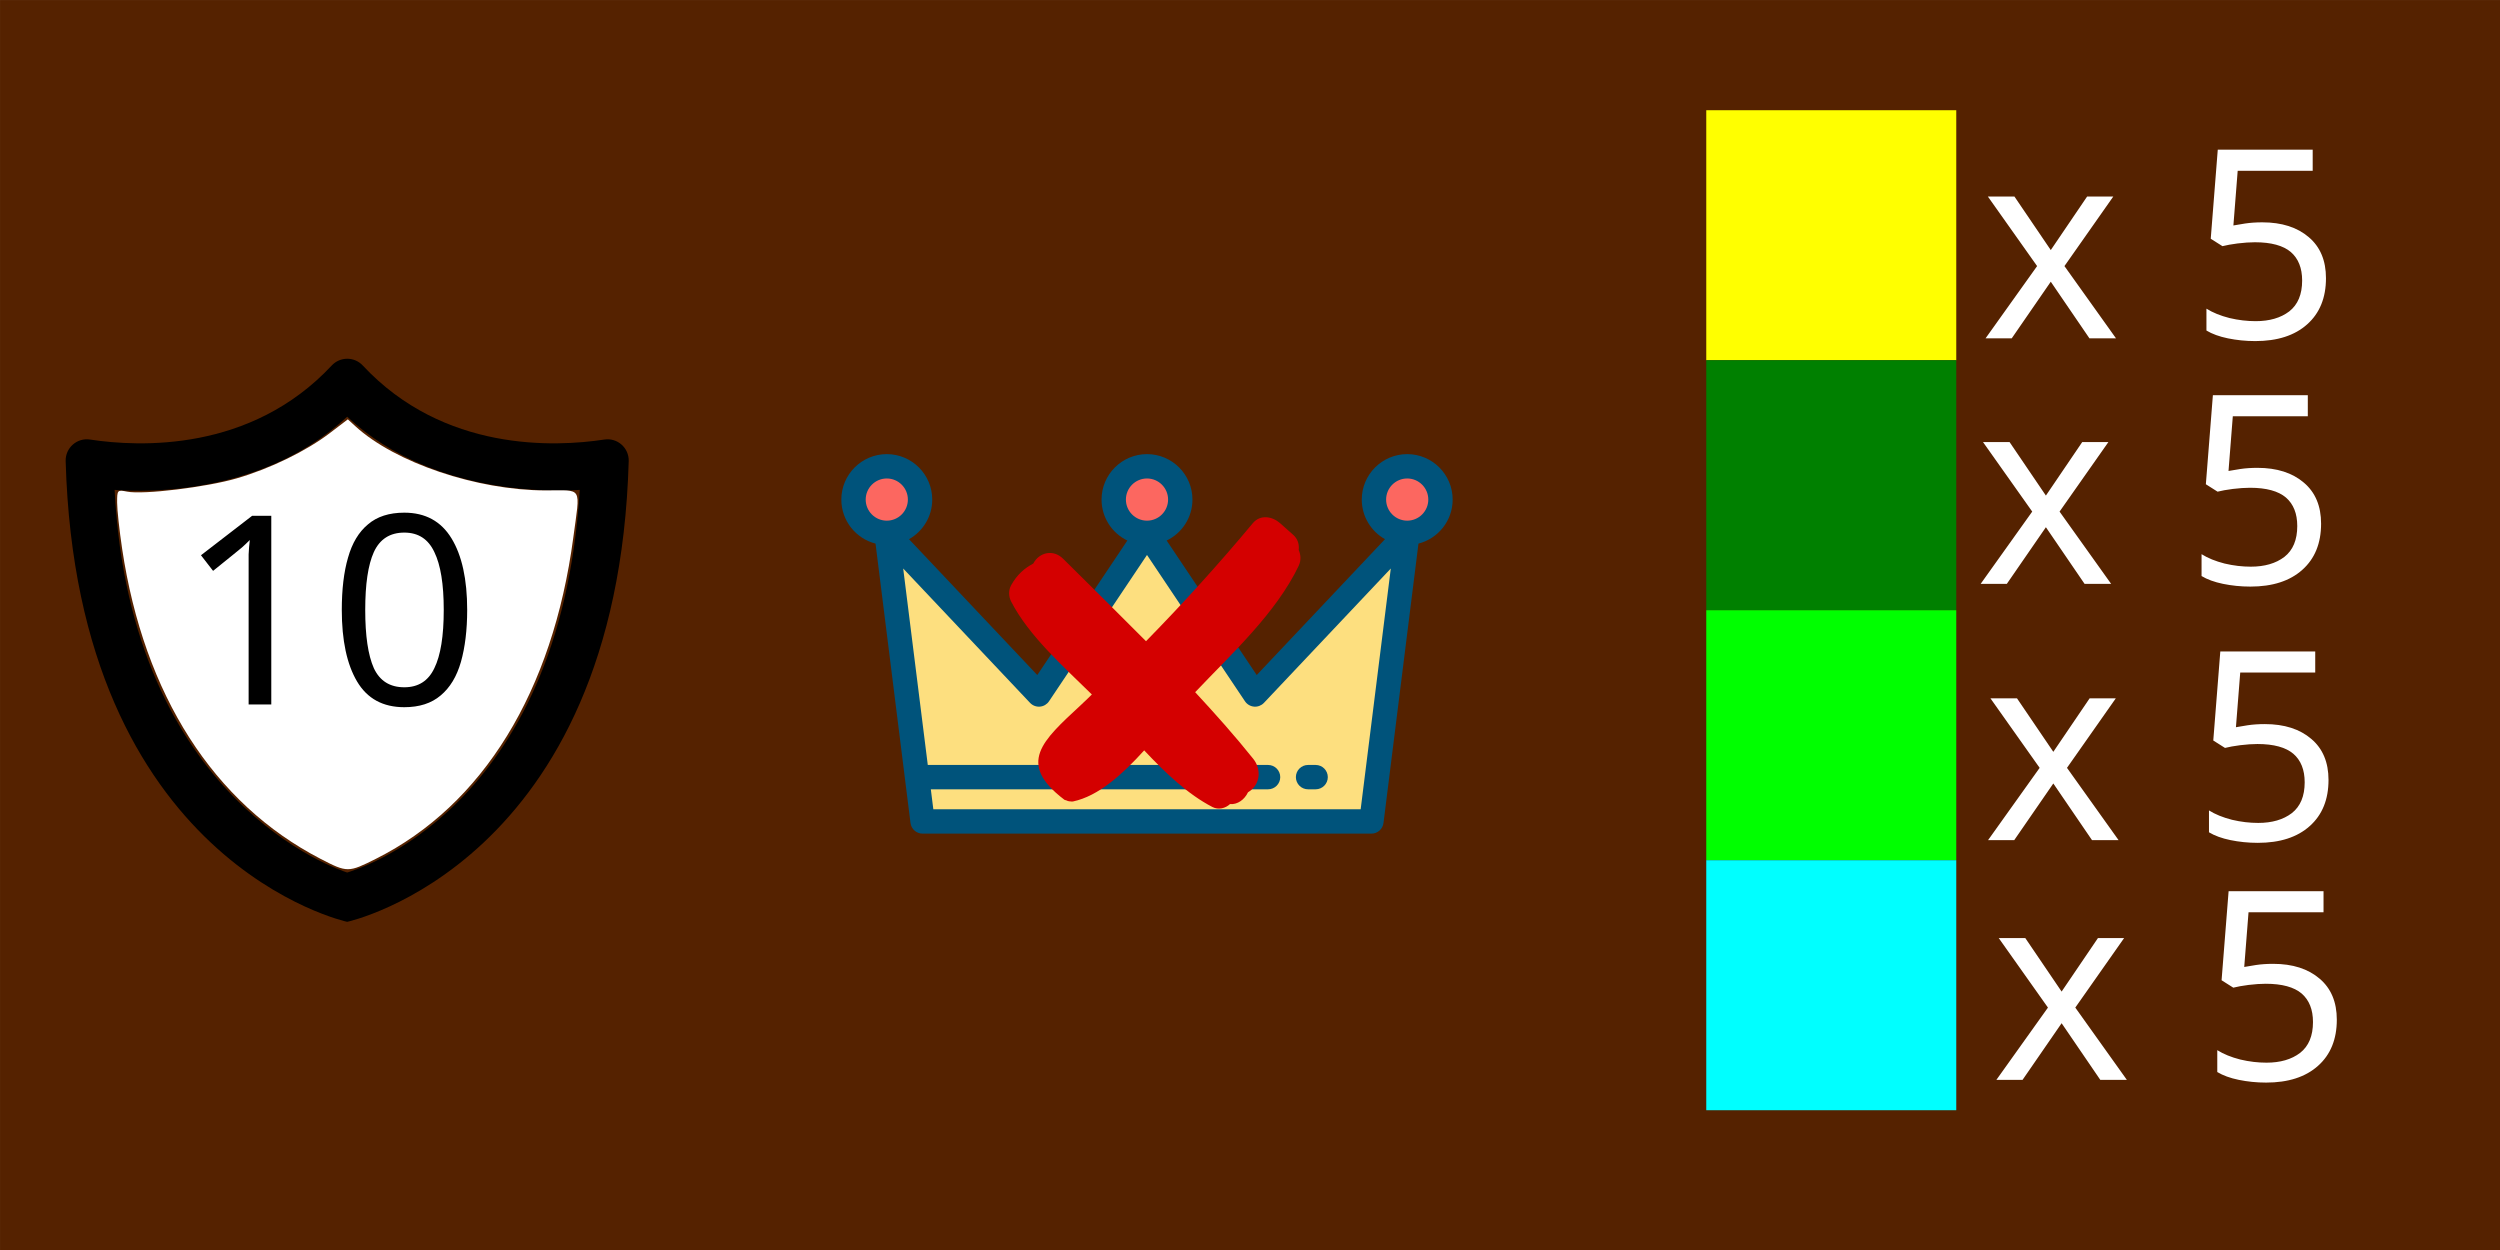
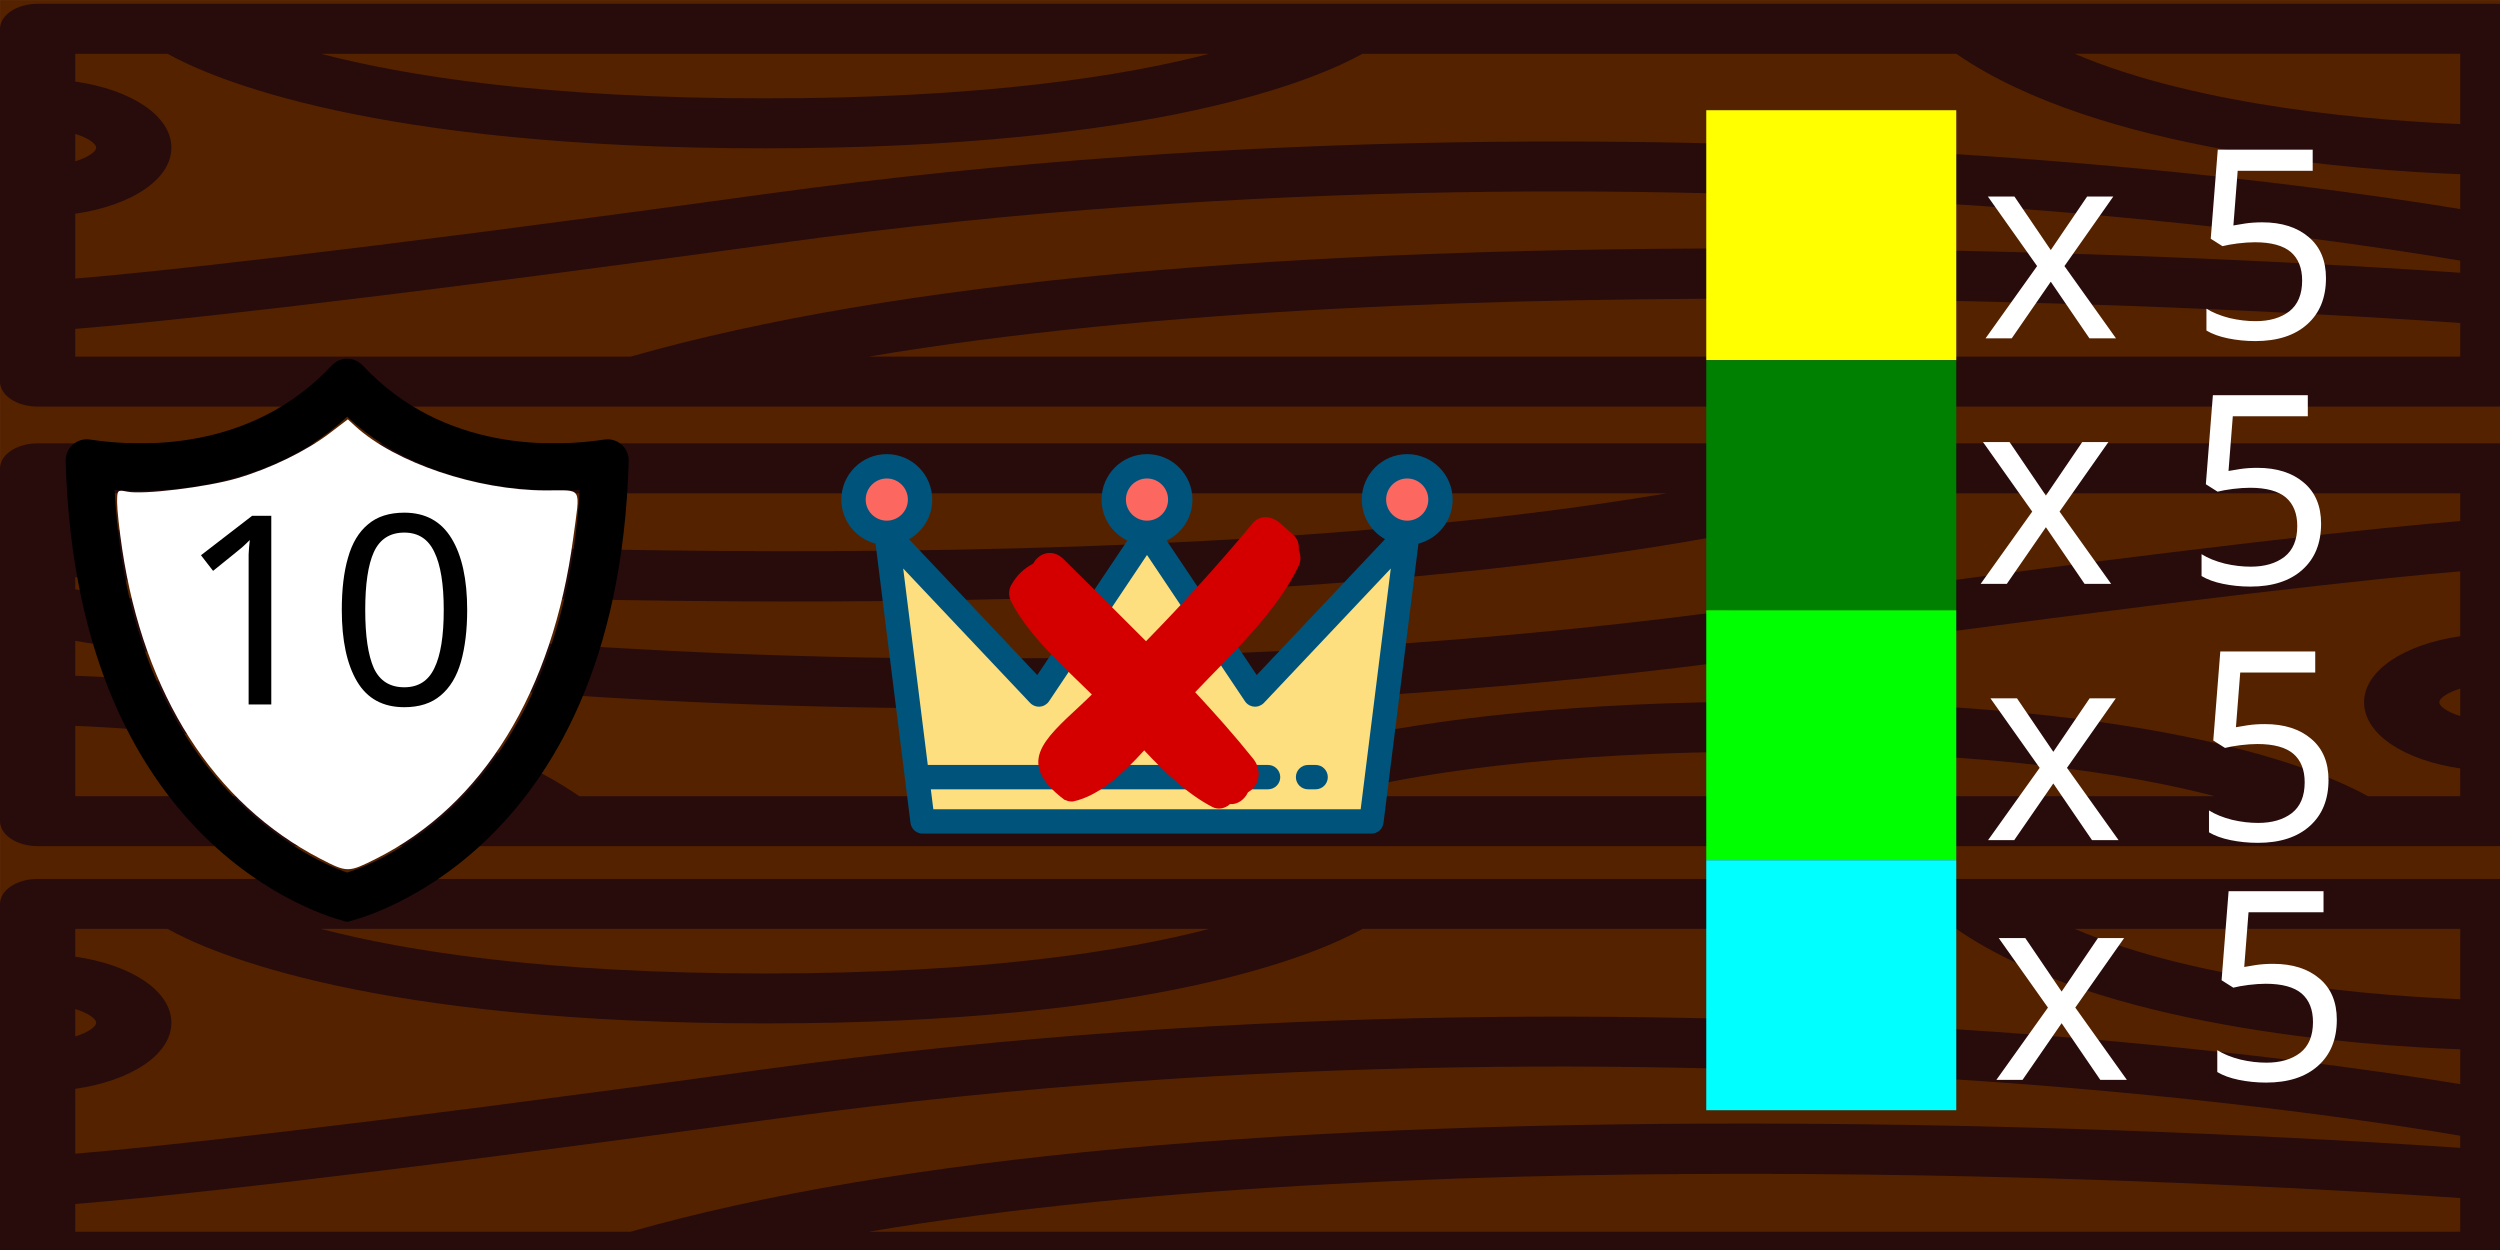
<svg xmlns="http://www.w3.org/2000/svg" viewBox="0 0 100 50" version="1.1" id="svg8">
  <defs id="defs2" />
  <g id="layer1" transform="translate(-22.90633,-12.95035)">
    <g id="g31" transform="matrix(1.403254,0,0,2.041733,-34.56755,-139.8949)" style="fill:#552200">
      <rect style="fill:#552200;stroke-width:0.188" id="rect26" width="71.263" height="24.489" x="40.958" y="74.861" />
+     </g>
+     <g id="g113" transform="matrix(0,-0.1315404,0.1980839,0,61.59616,52.50308)" style="fill:#280b0b">
+       <g id="g6" transform="translate(-150.7667,-195.3204)" style="fill:#280b0b">
+         <g id="g4" style="fill:#280b0b">
+           <path d="M 176.589,0 H 69.301 c -4.195,0 -7.595,3.401 -7.595,7.595 v 121.339 c 0,0.019 0,0.037 0,0.057 v 375.413 c 0,4.195 3.401,7.595 7.595,7.595 h 24.645 c 0.003,0 0.005,0 0.008,0 0.004,0 0.007,0 0.01,0 h 17.921 c 0.009,0 0.018,0.002 0.027,0.002 0.008,0 0.016,-0.002 0.024,-0.002 h 64.651 c 4.195,0 7.595,-3.401 7.595,-7.595 V 7.595 C 184.184,3.401 180.784,0 176.589,0 Z m -31.975,15.191 c -1.254,2.705 -2.992,4.227 -4.164,4.227 -1.172,0 -2.91,-1.521 -4.164,-4.227 z M 87.135,496.808 H 76.896 V 175.386 c 29.4,115.54 13.952,285.753 10.239,321.422 z m 18.956,-10e-4 h -3.678 c 2.044,-19.808 6.803,-72.032 7.337,-133.217 C 110.656,259.641 99.6,180.179 76.897,127.328 V 15.191 h 8.438 c 1.694,14.07 7.347,51.949 26.093,142.258 20.167,97.154 17.254,185.689 11.258,242.852 -5.117,48.793 -13.284,83.648 -16.595,96.506 z m 15.686,10e-4 c 3.852,-15.506 11.149,-48.726 15.974,-94.512 6.147,-58.331 9.151,-148.695 -11.45,-247.934 C 108.225,67.272 102.455,29.666 100.629,15.19 h 19.72 c 2.483,11.335 10.425,19.418 20.103,19.418 9.678,0 17.619,-8.081 20.102,-19.418 h 8.44 v 18.641 c -7.5,8.923 -28.748,41.217 -28.748,120.653 0,79.436 21.248,111.73 28.748,120.653 v 119.901 c -29.92,28.719 -35.558,81.953 -36.617,101.77 z m 47.217,-432.02 v 179.377 c -6.706,-17.068 -13.557,-45.35 -13.557,-89.68 -0.001,-44.351 6.857,-72.64 13.557,-89.697 z m 0.001,432.02 H 147.62 c 0.942,-15.651 4.886,-52.179 21.375,-77.863 z" id="path2" style="fill:#280b0b" />
+         </g>
+       </g>
+       <g id="g12" transform="translate(-150.7667,-195.3204)" style="fill:#280b0b">
+         <g id="g10" style="fill:#280b0b">
+           <path d="m 309.041,0 h -42.693 c -0.02,0 -0.041,0 -0.061,0 h -64.533 c -4.195,0 -7.595,3.401 -7.595,7.595 v 496.808 c 0,4.195 3.401,7.595 7.595,7.595 h 107.287 c 4.196,0 7.595,-3.401 7.595,-7.595 V 383.059 c 0,-0.016 0,-0.032 0,-0.049 V 7.595 C 316.636,3.401 313.237,0 309.041,0 Z m -99.693,15.191 h 21.375 c -0.942,15.652 -4.886,52.179 -21.375,77.863 z m 0,252.643 c 6.706,17.068 13.557,45.35 13.557,89.679 0,44.351 -6.858,72.639 -13.557,89.696 z m 24.38,228.974 c 1.254,-2.705 2.992,-4.227 4.163,-4.227 1.172,-0.001 2.91,1.521 4.164,4.227 z m 24.266,-10e-4 c -2.483,-11.335 -10.426,-19.418 -20.103,-19.418 -9.677,0 -17.619,8.082 -20.102,19.418 h -8.44 v -18.641 0 c 7.5,-8.923 28.748,-41.217 28.748,-120.652 0,-79.435 -21.248,-111.73 -28.748,-120.652 V 116.961 c 29.92,-28.718 35.56,-81.952 36.617,-101.77 h 10.6 c -3.852,15.506 -11.149,48.726 -15.975,94.512 -6.147,58.331 -9.151,148.695 11.449,247.934 18.077,87.089 23.848,124.696 25.674,139.17 z m 43.451,10e-4 h -8.438 v 0 C 291.313,482.738 285.66,444.859 266.914,354.55 246.747,257.396 249.66,168.861 255.656,111.698 260.774,62.905 268.941,28.051 272.252,15.192 h 3.677 c -2.044,19.809 -6.803,72.032 -7.337,133.217 -0.907,103.949 10.15,183.412 32.853,236.262 z m 0.001,-160.195 C 272.046,221.074 287.494,50.86 291.207,15.191 h 10.239 z" id="path8" style="fill:#280b0b" />
+         </g>
+       </g>
+       <g id="g18" transform="translate(-150.7667,-195.3204)" style="fill:#280b0b">
+         <g id="g16" style="fill:#280b0b">
+           <path d="M 442.7,0 H 335.413 c -4.196,0 -7.595,3.401 -7.595,7.595 v 121.344 c 0,0.016 0,0.032 0,0.049 v 375.416 c 0,4.195 3.4,7.595 7.595,7.595 h 24.646 c 0.003,0 0.005,0 0.008,0 0.004,0 0.007,0 0.01,0 h 17.92 c 0.009,0 0.018,0.002 0.027,0.002 0.008,0 0.016,-0.002 0.024,-0.002 H 442.7 c 4.196,0 7.595,-3.401 7.595,-7.595 V 7.595 C 450.296,3.401 446.896,0 442.7,0 Z m -31.973,15.191 c -1.254,2.705 -2.992,4.227 -4.164,4.227 -1.173,0 -2.911,-1.521 -4.164,-4.227 z m -57.48,481.617 H 343.008 V 175.386 c 29.401,115.54 13.953,285.753 10.239,321.422 z m 18.955,-10e-4 h -3.677 c 2.044,-19.808 6.803,-72.032 7.337,-133.217 0.907,-103.949 -10.151,-183.411 -32.853,-236.262 V 15.191 h 8.438 c 1.694,14.07 7.347,51.949 26.093,142.258 20.167,97.154 17.254,185.689 11.258,242.852 -5.117,48.793 -13.284,83.648 -16.596,96.506 z m 15.686,0 c 3.851,-15.506 11.149,-48.726 15.975,-94.512 C 410.01,343.964 413.014,253.6 392.414,154.361 374.337,67.273 368.565,29.667 366.74,15.191 h 19.72 c 2.483,11.335 10.426,19.418 20.103,19.418 9.677,0 17.619,-8.081 20.102,-19.418 h 8.44 v 18.641 c -7.5,8.923 -28.748,41.217 -28.748,120.653 0,79.436 21.248,111.73 28.748,120.652 v 119.901 c -29.919,28.719 -35.558,81.953 -36.617,101.77 h -10.6 z M 435.105,64.789 v 179.375 c -6.706,-17.068 -13.557,-45.35 -13.557,-89.679 0,-44.351 6.857,-72.639 13.557,-89.696 z m 10e-4,432.019 h -21.375 c 0.942,-15.651 4.886,-52.179 21.375,-77.863 z" id="path14" style="fill:#280b0b" />
+         </g>
+       </g>
    </g>
    <rect style="fill:#ffff00;stroke-width:0.265" id="rect623" width="10" height="10" x="91.157" y="17.359" />
    <rect style="fill:#008000;stroke-width:0.265" id="rect623-3" width="10" height="10" x="91.157" y="27.359" />
    <rect style="fill:#00ff00;stroke-width:0.265" id="rect623-6" width="10" height="10" x="91.157" y="37.359" />
    <rect style="fill:#00ffff;stroke-width:0.265" id="rect623-7" width="10" height="10" x="91.157" y="47.359" />
    <text xml:space="preserve" style="font-style:normal;font-weight:normal;font-size:10.583px;line-height:1.25;font-family:sans-serif;fill:#ffffff;fill-opacity:1;stroke:none;stroke-width:0.265;" x="102.14" y="26.487" id="text815">
      <tspan id="tspan813" x="102.14" y="26.487" style="stroke-width:0.265;fill:#ffffff;">x 5</tspan>
    </text>
    <text xml:space="preserve" style="font-style:normal;font-weight:normal;font-size:10.583px;line-height:1.25;font-family:sans-serif;fill:#ffffff;fill-opacity:1;stroke:none;stroke-width:0.265" x="101.944" y="36.304" id="text815-5">
      <tspan id="tspan813-3" x="101.944" y="36.304" style="fill:#ffffff;stroke-width:0.265">x 5</tspan>
    </text>
    <text xml:space="preserve" style="font-style:normal;font-weight:normal;font-size:10.583px;line-height:1.25;font-family:sans-serif;fill:#ffffff;fill-opacity:1;stroke:none;stroke-width:0.265" x="102.242" y="46.555" id="text815-56">
      <tspan id="tspan813-2" x="102.242" y="46.555" style="fill:#ffffff;stroke-width:0.265">x 5</tspan>
    </text>
    <text xml:space="preserve" style="font-style:normal;font-weight:normal;font-size:10.583px;line-height:1.25;font-family:sans-serif;fill:#ffffff;fill-opacity:1;stroke:none;stroke-width:0.265" x="102.574" y="56.147" id="text815-9">
      <tspan id="tspan813-1" x="102.574" y="56.147" style="fill:#ffffff;stroke-width:0.265">x 5</tspan>
    </text>
    <g id="g71" transform="translate(8.163425,11.63502)">
      <g id="g419" transform="matrix(0.04596369,0,0,0.04596369,16.86357,15.1608)">
        <g id="g417">
          <path d="m 256,458.1 c -5.9,-2 -188.4,-60.9 -202.4,-333 7,0.5 122.3,11.2 202.4,-63.7 78.9,73.8 195.4,64.1 202.4,63.7 -17.2,280.2 -196.5,331 -202.4,333 z M 479.7,81.3 C 437,87.8 340,92.3 269.6,16.9 262.3,9 249.8,9 242.5,16.9 172,92.3 75,87.8 32.3,81.3 20.9,79.5 10.7,88.5 11,100 c 9.9,350.5 245,401 245,401 0,0 235.1,-50.4 245,-401 0.3,-11.5 -9.9,-20.5 -21.3,-18.7 z" id="path415" />
        </g>
      </g>
      <path style="fill:#ffffff;stroke-width:0.134" d="m 27.561,35.667 c -4.275,-2.214 -7.056,-6.559 -7.932,-12.395 -0.11,-0.735 -0.201,-1.569 -0.201,-1.854 -7.68e-4,-0.505 0.009,-0.516 0.403,-0.437 0.64,0.128 3.158,-0.176 4.374,-0.529 1.342,-0.389 2.789,-1.094 3.745,-1.824 l 0.706,-0.539 0.297,0.272 c 1.594,1.462 4.869,2.568 7.613,2.571 1.509,0.002 1.388,-0.206 1.108,1.891 -0.819,6.15 -3.611,10.694 -7.89,12.842 -1.109,0.557 -1.152,0.557 -2.223,0.002 z" id="path476" />
    </g>
    <text xml:space="preserve" style="font-style:normal;font-weight:normal;font-size:10.583px;line-height:1.25;font-family:sans-serif;fill:#000000;fill-opacity:1;stroke:none;stroke-width:0.265" x="30.007" y="41.128" id="text360">
      <tspan id="tspan358" x="30.007" y="41.128" style="stroke-width:0.265">10</tspan>
    </text>
    <polygon style="fill:#fddf7f" points="443.96,404.728 68.04,404.728 37.813,163.204 165.466,298.397 256,163.204 346.534,298.397 474.187,163.204 " id="polygon458" transform="matrix(0.04775847,0,0,0.04775847,56.56006,26.47917)" />
    <g id="g466" transform="matrix(0.04775847,0,0,0.04775847,56.56006,26.47917)">
      <circle style="fill:#fc6760" cx="256" cy="135.14" r="27.863" id="circle460" />
      <circle style="fill:#fc6760" cx="38.063" cy="135.14" r="27.863" id="circle462" />
      <circle style="fill:#fc6760" cx="473.937" cy="135.14" r="27.863" id="circle464" />
    </g>
    <g id="g472" transform="matrix(0.04775847,0,0,0.04775847,56.56006,26.47917)">
      <path style="fill:#00537b" d="m 512,135.137 c 0,-20.988 -17.074,-38.062 -38.062,-38.062 -20.987,0 -38.061,17.074 -38.061,38.062 0,14.231 7.855,26.655 19.453,33.185 L 347.896,282.1 272.461,169.453 c 12.769,-6.15 21.603,-19.22 21.603,-34.316 0,-20.988 -17.074,-38.062 -38.062,-38.062 -20.988,0 -38.062,17.074 -38.062,38.062 0,15.096 8.834,28.166 21.603,34.316 L 164.105,282.1 56.672,168.323 C 68.27,161.793 76.125,149.37 76.125,135.138 76.125,114.15 59.051,97.076 38.064,97.076 17.074,97.075 0,114.149 0,135.137 c 0,17.735 12.193,32.674 28.636,36.879 L 57.92,405.994 c 0.639,5.104 4.977,8.932 10.121,8.932 h 375.92 c 5.143,0 9.481,-3.829 10.121,-8.932 L 483.365,172.017 C 499.807,167.812 512,152.873 512,135.137 Z M 256,117.473 c 9.74,0 17.664,7.924 17.664,17.664 0,9.74 -7.925,17.664 -17.664,17.664 -9.739,0 -17.664,-7.925 -17.664,-17.664 0,-9.739 7.924,-17.664 17.664,-17.664 z M 20.398,135.137 c 0,-9.74 7.925,-17.664 17.664,-17.664 9.739,0 17.663,7.924 17.663,17.664 0,9.74 -7.924,17.664 -17.663,17.664 -9.739,0 -17.664,-7.923 -17.664,-17.664 z m 414.56,259.392 H 77.042 l -2.093,-16.721 h 282.45 c 5.632,0 10.199,-4.566 10.199,-10.199 0,-5.633 -4.567,-10.199 -10.199,-10.199 H 72.396 L 51.805,192.878 158.05,305.399 c 2.13,2.256 5.164,3.421 8.264,3.162 3.092,-0.258 5.899,-1.91 7.626,-4.489 L 256,181.534 338.06,304.073 c 1.726,2.578 4.533,4.23 7.626,4.489 3.08,0.261 6.134,-0.906 8.264,-3.162 L 460.195,192.878 Z m 38.98,-241.728 c -9.74,0 -17.663,-7.925 -17.663,-17.664 0,-9.739 7.924,-17.664 17.663,-17.664 9.739,0 17.664,7.924 17.664,17.664 0,9.741 -7.925,17.664 -17.664,17.664 z" id="path468" />
      <path style="fill:#00537b" d="m 390.897,377.808 h 6.338 c 5.632,0 10.199,-4.566 10.199,-10.199 0,-5.633 -4.567,-10.199 -10.199,-10.199 h -6.338 c -5.632,0 -10.199,4.566 -10.199,10.199 0,5.633 4.566,10.199 10.199,10.199 z" id="path470" />
    </g>
    <path d="m 74.859,35.568 c 0.096,-0.201 0.079,-0.429 -0.004,-0.618 0.024,-0.215 -0.029,-0.434 -0.217,-0.602 -0.176,-0.156 -0.352,-0.312 -0.527,-0.469 -0.309,-0.274 -0.793,-0.361 -1.093,0 -1.365,1.64 -2.792,3.209 -4.271,4.72 -1.1,-1.11 -2.213,-2.204 -3.318,-3.3 -0.388,-0.385 -0.949,-0.264 -1.193,0.194 -0.356,0.191 -0.644,0.439 -0.882,0.863 -0.113,0.202 -0.105,0.457 0,0.66 0.714,1.382 2.093,2.596 3.227,3.714 -0.152,0.147 -0.302,0.295 -0.457,0.438 -1.528,1.417 -2.558,2.316 -0.646,3.769 0.026,0.02 0.052,0.015 0.078,0.027 0.037,0.018 0.072,0.031 0.112,0.038 0.013,5.65e-4 0.024,0.003 0.037,0.002 0.039,0.004 0.078,0.014 0.118,0.006 1.028,-0.218 1.984,-1.088 2.851,-2.045 0.845,0.899 1.745,1.758 2.734,2.268 0.236,0.121 0.516,0.051 0.698,-0.119 0.304,0.025 0.581,-0.179 0.72,-0.472 0.021,-0.014 0.034,-0.022 0.056,-0.037 0.442,-0.298 0.482,-0.892 0.155,-1.301 -0.739,-0.924 -1.524,-1.803 -2.324,-2.666 1.441,-1.521 3.241,-3.161 4.148,-5.069 z" id="path137" style="fill:#d40000;stroke-width:0.029" />
    <g id="g474" transform="matrix(0.04775847,0,0,0.04775847,56.56006,26.47917)" />
    <g id="g476" transform="matrix(0.04775847,0,0,0.04775847,56.56006,26.47917)" />
    <g id="g478" transform="matrix(0.04775847,0,0,0.04775847,56.56006,26.47917)" />
    <g id="g480" transform="matrix(0.04775847,0,0,0.04775847,56.56006,26.47917)" />
    <g id="g482" transform="matrix(0.04775847,0,0,0.04775847,56.56006,26.47917)" />
    <g id="g484" transform="matrix(0.04775847,0,0,0.04775847,56.56006,26.47917)" />
    <g id="g486" transform="matrix(0.04775847,0,0,0.04775847,56.56006,26.47917)" />
    <g id="g488" transform="matrix(0.04775847,0,0,0.04775847,56.56006,26.47917)" />
    <g id="g490" transform="matrix(0.04775847,0,0,0.04775847,56.56006,26.47917)" />
    <g id="g492" transform="matrix(0.04775847,0,0,0.04775847,56.56006,26.47917)" />
    <g id="g494" transform="matrix(0.04775847,0,0,0.04775847,56.56006,26.47917)" />
    <g id="g496" transform="matrix(0.04775847,0,0,0.04775847,56.56006,26.47917)" />
    <g id="g498" transform="matrix(0.04775847,0,0,0.04775847,56.56006,26.47917)" />
    <g id="g500" transform="matrix(0.04775847,0,0,0.04775847,56.56006,26.47917)" />
    <g id="g502" transform="matrix(0.04775847,0,0,0.04775847,56.56006,26.47917)" />
+     <g id="g20" transform="translate(-150.7667,-195.3204)" />
+     <g id="g22" transform="translate(-150.7667,-195.3204)" />
+     <g id="g24" transform="translate(-150.7667,-195.3204)" />
+     <g id="g26" transform="translate(-150.7667,-195.3204)" />
+     <g id="g28" transform="translate(-150.7667,-195.3204)" />
+     <g id="g30" transform="translate(-150.7667,-195.3204)" />
+     <g id="g32" transform="translate(-150.7667,-195.3204)" />
+     <g id="g34" transform="translate(-150.7667,-195.3204)" />
+     <g id="g36" transform="translate(-150.7667,-195.3204)" />
+     <g id="g38" transform="translate(-150.7667,-195.3204)" />
+     <g id="g40" transform="translate(-150.7667,-195.3204)" />
+     <g id="g42" transform="translate(-150.7667,-195.3204)" />
+     <g id="g44" transform="translate(-150.7667,-195.3204)" />
+     <g id="g46" transform="translate(-150.7667,-195.3204)" />
+     <g id="g48" transform="translate(-150.7667,-195.3204)" />
  </g>
</svg>
